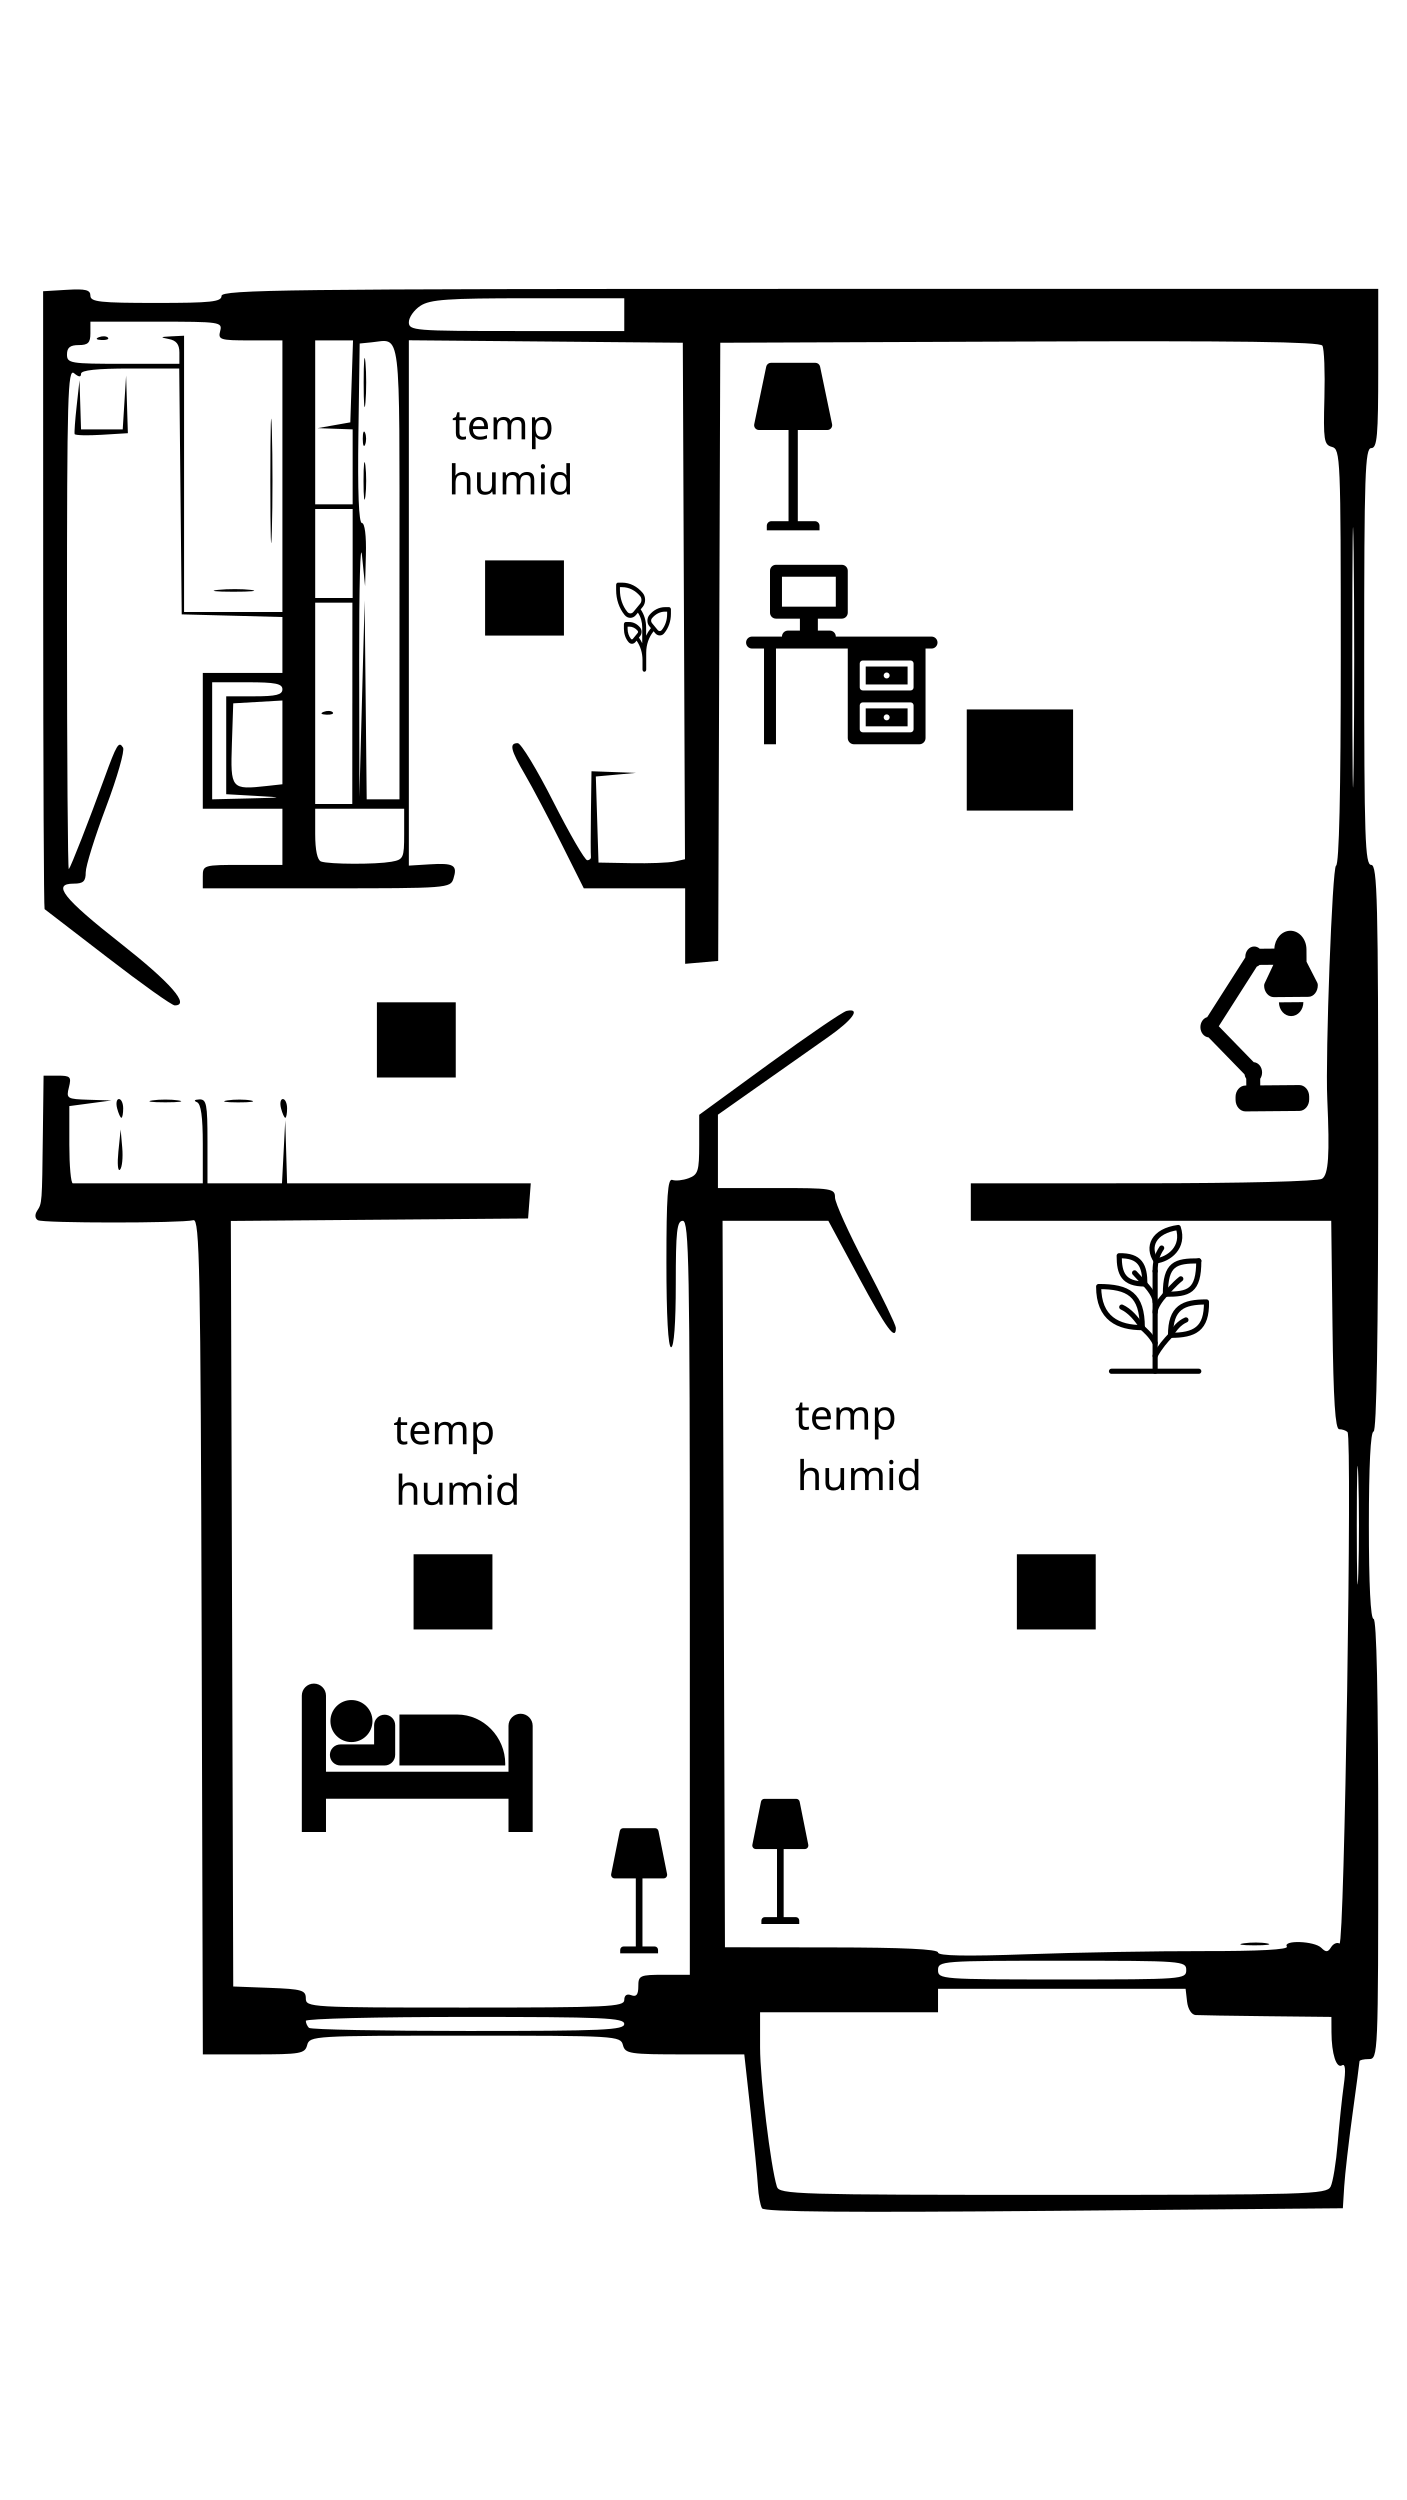
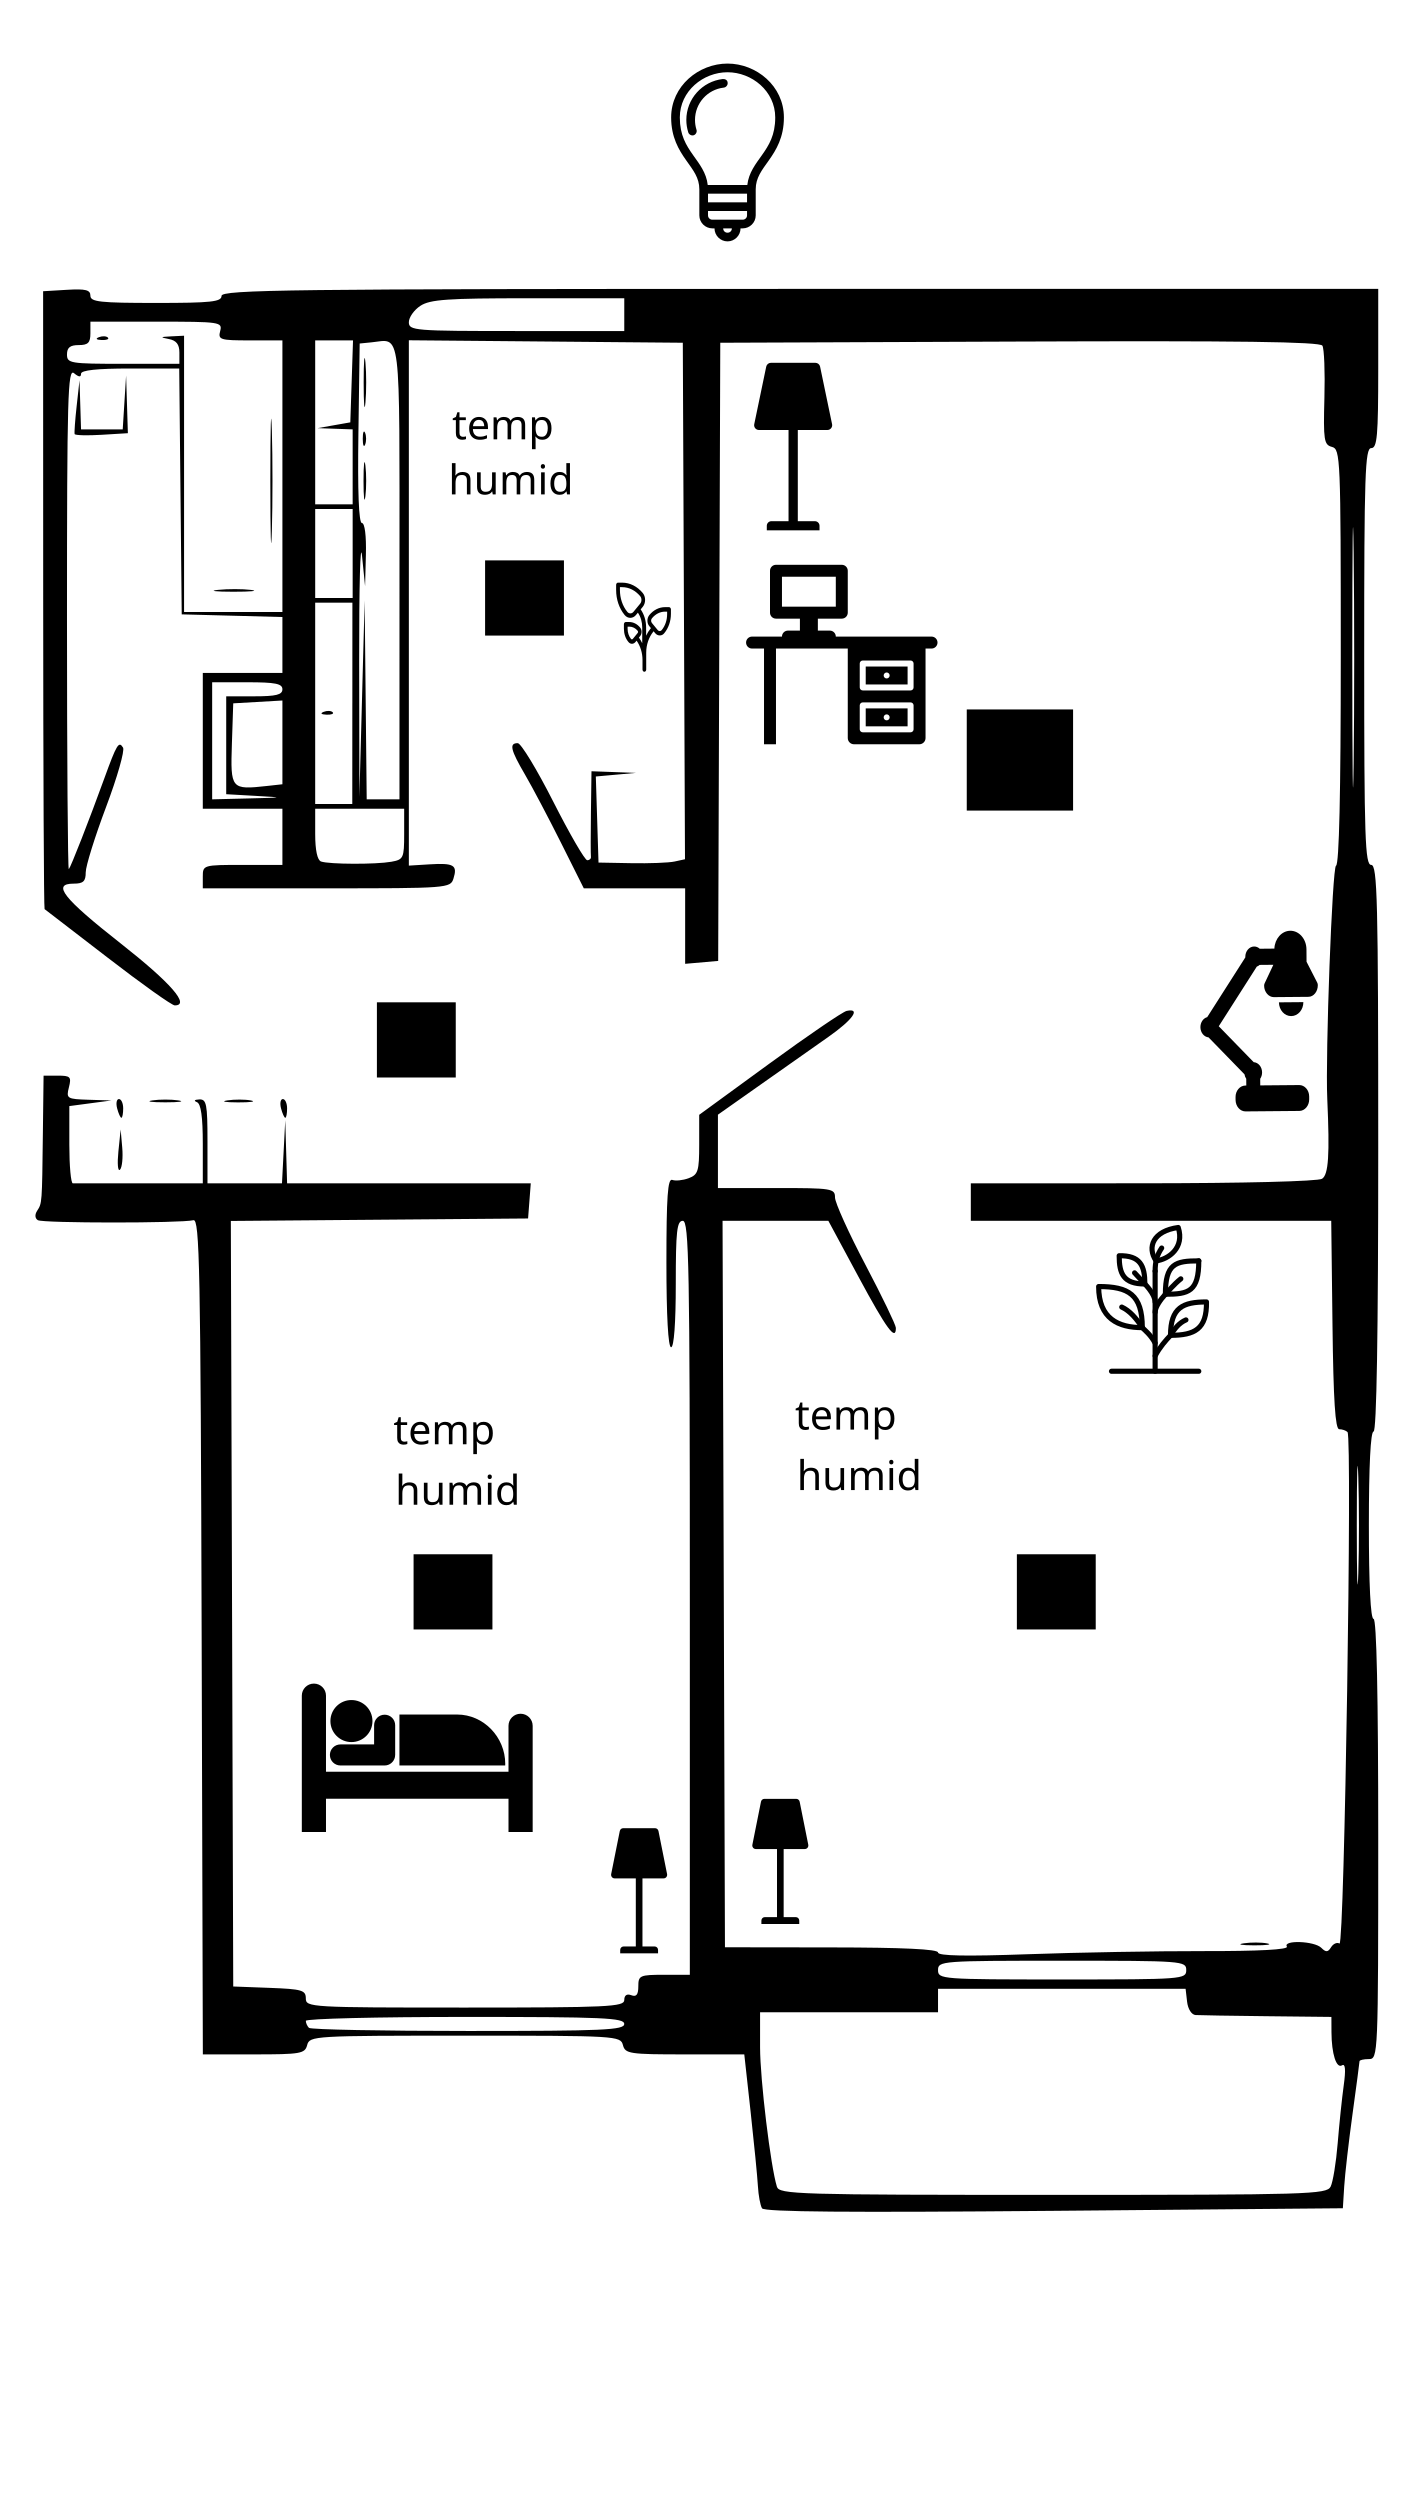
<svg xmlns="http://www.w3.org/2000/svg" width="1440" height="2559" viewBox="0 0 1440 2559" version="1.1" id="svg8">
  <defs id="defs2" />
  <g id="layer1" transform="translate(0,1697.2)">
    <path style="fill:#000000;stroke-width:4.794" d="m 780.024,563.232 c -1.772,-2.867 -3.674,-13.066 -4.225,-22.664 -0.551,-9.598 -3.915,-43.875 -7.475,-76.171 l -6.472,-58.721 H 700.987 c -56.834,0 -61.031,-0.634 -63.372,-9.587 -2.444,-9.344 -6.539,-9.587 -161.592,-9.587 -155.053,0 -159.148,0.243 -161.592,9.587 -2.313,8.846 -6.539,9.587 -54.651,9.587 h -52.144 l -1.225,-427.825 c -1.08,-377.476 -2.07,-427.615 -8.415,-426.045 -12.76,3.157 -154.142,3.118 -159.259,-0.036 -2.984,-1.845 -3.279,-5.651 -0.741,-9.587 5.101,-7.912 5.015,-6.749 5.896,-79.629 l 0.71,-58.723 h 14.472 c 13.043,0 14.175,1.183 11.464,11.984 -2.883,11.487 -2.042,12.014 20.281,12.704 l 23.289,0.719 -21.571,2.875 -21.571,2.875 v 39.547 c 0,21.751 1.618,39.547 3.595,39.547 1.977,0 32.716,0 68.308,0 h 64.713 v -40.346 c 0,-27.791 -1.864,-41.098 -5.992,-42.764 -3.579,-1.444 -2.615,-2.57 2.397,-2.796 7.396,-0.333 8.389,4.728 8.389,42.764 v 43.142 h 38.129 38.129 l 1.678,-32.356 1.678,-32.357 0.938,32.357 0.939,32.356 h 124.714 124.714 l -1.379,17.976 -1.379,17.976 -152.126,1.266 -152.126,1.266 1.227,391.806 1.227,391.806 37.15,1.4 c 33.212,1.252 37.15,2.395 37.15,10.785 0,9.134 4.363,9.386 162.981,9.386 146.499,0 162.981,-0.779 162.981,-7.703 0,-4.878 2.637,-6.691 7.19,-4.944 5.195,1.993 7.19,-0.525 7.19,-9.074 0,-11.148 1.527,-11.833 26.365,-11.833 h 26.365 V -61.688 c 0,-339.81 -0.859,-385.881 -7.19,-385.881 -6.036,0 -7.19,10.386 -7.19,64.713 0,39.946 -1.835,64.713 -4.794,64.713 -3.019,0 -4.794,-32.128 -4.794,-86.797 0,-67.457 1.335,-86.289 5.992,-84.517 3.296,1.254 10.845,0.476 16.777,-1.73 9.632,-3.58 10.785,-7.265 10.785,-34.447 v -30.438 l 71.829,-52.406 c 39.506,-28.823 75.098,-53.103 79.094,-53.956 14.926,-3.184 6.436,8.929 -18.587,26.519 -14.219,9.995 -45.496,32.017 -69.507,48.937 l -43.655,30.764 v 37.544 37.544 h 59.919 c 56.899,0 59.919,0.487 59.919,9.672 0,5.319 14.021,36.319 31.158,68.887 17.137,32.568 31.158,61.651 31.158,64.628 0,14.038 -9.611,0.913 -38.157,-52.112 l -30.966,-57.52 H 793.757 739.608 l 1.228,371.797 1.228,371.797 109.053,0.145 c 73.366,0.091 109.053,1.799 109.053,5.209 0,3.502 28.522,4.043 92.276,1.752 50.752,-1.825 131.75,-3.257 179.995,-3.183 56.377,0.091 86.677,-1.551 84.803,-4.585 -4.302,-6.961 28.181,-5.825 35.238,1.232 4.74,4.74 6.778,4.615 10.01,-0.614 2.232,-3.611 6.107,-5.3 8.611,-3.752 5.006,3.094 13.191,-518.596 8.214,-523.573 -1.598,-1.598 -5.423,-2.907 -8.499,-2.907 -4.054,0 -5.947,-29.327 -6.882,-106.657 l -1.29,-106.657 H 1178.187 993.727 v -19.174 -19.174 l 176.163,-0.072 c 102.573,-0.036 179.167,-1.971 183.353,-4.616 6.625,-4.185 7.942,-24.267 5.355,-81.594 -2.062,-45.685 5.123,-237.578 8.944,-238.851 3.208,-1.069 4.876,-74.282 4.876,-213.98 0,-203.869 -0.36,-212.449 -9.019,-214.713 -8.185,-2.14 -8.9,-6.795 -7.731,-50.285 0.708,-26.359 -0.223,-50.372 -2.071,-53.362 -2.461,-3.982 -85.358,-5.106 -309.842,-4.202 l -306.482,1.234 -1.069,316.374 -1.069,316.375 -16.908,1.488 -16.908,1.487 v -38.638 -38.638 h -51.875 -51.875 l -23.387,-46.737 c -12.863,-25.706 -29.426,-57.078 -36.806,-69.717 -14.824,-25.388 -16.383,-32.146 -7.414,-32.146 3.303,0 19.672,26.964 36.377,59.919 16.705,32.956 32.338,59.92 34.74,59.92 2.403,0 4.113,-1.618 3.801,-3.595 -0.312,-1.977 -0.312,-22.47 0,-45.539 l 0.567,-41.944 22.769,0.837 22.769,0.837 -20.549,1.844 -20.549,1.843 1.375,44.056 1.375,44.056 33.555,0.63 c 18.455,0.348 38.371,-0.417 44.258,-1.698 l 10.703,-2.328 -1.116,-264.345 -1.116,-264.345 -140.211,-1.27 -140.211,-1.27 v 268.873 268.874 l 21.415,-1.317 c 24.687,-1.518 28.608,0.846 24.238,14.612 -3.091,9.738 -5.834,9.948 -129.864,9.948 H 207.583 v -11.984 c 0,-11.843 0.48,-11.984 40.745,-11.984 h 40.745 v -28.761 -28.761 h -40.745 -40.745 v -69.507 -69.507 h 40.745 40.745 v -28.599 -28.599 l -51.531,-1.361 -51.531,-1.361 -1.277,-125.831 -1.277,-125.831 h -50.253 c -33.961,0 -50.253,1.745 -50.253,5.38 0,3.717 -2.222,3.536 -7.19,-0.587 -6.376,-5.292 -7.19,23.225 -7.19,251.873 0,141.813 0.833,256.942 1.85,255.844 2.089,-2.255 20.775,-50.022 36.287,-92.76 12.801,-35.267 14.9,-38.729 19.235,-31.716 1.895,3.065 -5.925,30.437 -17.377,60.826 -11.452,30.389 -20.821,60.467 -20.821,66.841 0,9.255 -2.485,11.589 -12.335,11.589 -22.562,0 -10.904,14.809 48.29,61.344 51.141,40.204 71.268,63.289 55.179,63.289 -2.973,0 -33.861,-21.983 -68.641,-48.852 -34.78,-26.868 -63.851,-49.233 -64.602,-49.7 -0.75,-0.466 -1.393,-142.962 -1.429,-316.657 l -0.072,-315.809 24.199,-1.449 c 19.299,-1.156 24.199,0.055 24.199,5.992 0,6.371 9.648,7.441 67.11,7.441 56.457,0 67.11,-1.141 67.11,-7.19 0,-6.353 68.974,-7.19 592.004,-7.19 h 592.004 v 81.491 c 0,69.24 -1.082,81.49 -7.19,81.49 -6.284,0 -7.19,26.897 -7.19,213.313 0,186.416 0.906,213.313 7.19,213.313 6.312,0 7.19,35.419 7.19,290.01 0,190.144 -1.651,290.01 -4.793,290.01 -3.036,0 -4.793,35.153 -4.793,95.871 0,60.718 1.757,95.871 4.793,95.871 3.128,0 4.793,78.295 4.793,225.297 0,222.101 -0.145,225.297 -9.587,225.297 -5.273,0 -9.587,1.004 -9.587,2.232 0,1.228 -3.21,25.495 -7.132,53.927 -3.923,28.433 -7.756,61.783 -8.518,74.113 l -1.386,22.417 -295.655,2.644 c -210.453,1.882 -296.583,1.141 -298.877,-2.57 z m 581.979,-22.139 c 2.367,-4.614 5.625,-24.567 7.241,-44.34 1.616,-19.773 4.409,-46.535 6.207,-59.47 2.206,-15.872 1.641,-22.513 -1.734,-20.427 -5.835,3.606 -10.728,-11.745 -10.821,-33.95 l -0.073,-15.579 -65.911,-0.73 c -36.251,-0.402 -69.147,-0.94 -73.102,-1.198 -4.126,-0.268 -7.837,-6.086 -8.707,-13.651 l -1.516,-13.182 H 1086.876 960.165 v 11.984 11.984 h -91.078 -91.077 v 35.983 c 0,32.574 10.769,121.724 17.224,142.577 2.434,7.864 20.111,8.389 282.527,8.389 261.766,0 280.211,-0.544 284.235,-8.389 z M 639.004,374.517 c 0,-6.25 -21.305,-7.19 -162.981,-7.19 -89.639,0 -162.981,1.797 -162.981,3.995 0,2.197 1.439,5.433 3.196,7.19 1.757,1.757 75.099,3.196 162.981,3.196 138.835,0 159.785,-0.942 159.785,-7.19 z M 1214.23,319.391 c 0,-9.346 -3.196,-9.587 -127.029,-9.587 -123.833,0 -127.029,0.241 -127.029,9.587 0,9.346 3.196,9.587 127.029,9.587 123.834,0 127.029,-0.241 127.029,-9.587 z m 176.143,-504.521 c -0.855,-27.024 -1.553,-4.913 -1.553,49.134 0,54.047 0.699,76.158 1.553,49.134 0.855,-27.024 0.855,-71.244 0,-98.268 z M 400.524,-815.096 c 12.471,-2.22 13.182,-3.749 13.182,-28.33 v -25.984 h -45.539 -45.539 v 25.965 c 0,16.45 2.196,26.739 5.992,28.077 8.321,2.933 55.943,3.113 71.903,0.272 z M 1385.596,-1131.53 c -0.761,-60.159 -1.384,-12.311 -1.386,106.329 -10e-4,118.641 0.621,167.862 1.384,109.381 0.763,-58.481 0.763,-155.551 0,-215.71 z m -1024.931,154.265 0.054,-103.061 h -19.049 -19.049 v 103.061 103.062 h 18.987 18.987 l 0.054,-103.062 z m -29.348,8.709 c 3.46,-1.384 7.595,-1.214 9.188,0.379 1.593,1.592 -1.237,2.726 -6.291,2.518 -5.584,-0.23 -6.72,-1.366 -2.896,-2.896 z m -69.806,86.01 -29.96,-1.701 v -50.104 -50.104 h 28.761 c 22.37,0 28.761,-1.598 28.761,-7.191 0,-5.752 -7.19,-7.19 -35.952,-7.19 h -35.952 v 59.92 59.919 l 37.15,-0.924 c 36.713,-0.913 36.797,-0.944 7.19,-2.626 z m 147.402,-228.615 c 0,-255.937 2.106,-238.683 -28.761,-235.612 l -11.984,1.192 -1.303,91.882 c -0.853,60.203 0.386,91.882 3.595,91.882 2.932,0 4.565,12.985 4.07,32.356 l -0.828,32.357 -3.139,-31.158 c -1.727,-17.137 -3.038,31.398 -2.915,107.855 l 0.223,139.013 2.691,-100.665 2.691,-100.665 1.051,101.863 1.051,101.863 h 16.777 16.777 z m -36.814,-93.797 c 0,-17.137 0.87,-24.148 1.933,-15.579 1.063,8.569 1.063,22.59 0,31.158 -1.063,8.568 -1.933,1.558 -1.933,-15.579 z m -0.777,-43.142 c 0,-6.591 1.087,-9.287 2.418,-5.992 1.33,3.296 1.33,8.688 0,11.984 -1.33,3.296 -2.418,0.6 -2.418,-5.992 z m 0.919,-57.523 c 0,-22.41 0.826,-31.578 1.835,-20.373 1.009,11.205 1.009,29.54 0,40.745 -1.009,11.205 -1.835,2.037 -1.835,-20.373 z m -83.165,368.329 v -42.868 l -25.166,1.449 -25.166,1.449 -1.381,41.587 c -1.536,46.29 -0.881,47.068 36.133,42.975 l 15.579,-1.723 z m 0,-272.458 v -139.013 h -33.106 c -30.746,0 -32.927,-0.683 -30.599,-9.587 2.42,-9.253 0.145,-9.587 -65.162,-9.587 H 92.539 v 11.984 c 0,9.587 -2.397,11.984 -11.984,11.984 -8.788,0 -11.984,2.557 -11.984,9.587 0,9.054 3.196,9.587 57.523,9.587 h 57.523 v -11.65 c 0,-8.271 -3.129,-12.253 -10.785,-13.728 -9.247,-1.781 -8.906,-2.171 2.397,-2.73 l 13.182,-0.652 v 141.41 141.41 h 50.332 50.332 z m -65.804,116.34 c 9.946,-1.038 25.045,-1.02 33.555,0.036 8.51,1.058 0.373,1.908 -18.083,1.887 -18.455,-0.016 -25.418,-0.888 -15.472,-1.925 z m 53.46,-111.547 c 0,-56.684 0.694,-79.873 1.54,-51.531 0.848,28.342 0.848,74.719 0,103.061 -0.848,28.342 -1.54,5.153 -1.54,-51.531 z m -175.503,-147.081 c 3.46,-1.384 7.595,-1.214 9.188,0.379 1.593,1.593 -1.239,2.726 -6.292,2.518 -5.584,-0.23 -6.72,-1.366 -2.896,-2.896 z m 259.751,221.381 v -45.539 h -19.174 -19.174 v 45.539 45.539 h 19.174 19.174 z m 0,-88.681 v -38.349 l -17.976,-0.63 -17.976,-0.63 16.777,-2.964 16.777,-2.964 1.384,-41.944 1.384,-41.944 h -19.361 -19.361 v 83.887 83.887 h 19.174 19.174 z m 278.026,-155.79 v -16.777 h -98.437 c -82.542,0 -100.344,1.25 -110.252,7.742 -6.499,4.258 -11.815,11.808 -11.815,16.777 0,8.59 5.438,9.036 110.252,9.036 H 639.004 Z M 1273.018,291.984 c 7.287,-1.102 18.072,-1.073 23.968,0.072 5.896,1.138 -0.073,2.039 -13.248,2.003 -13.182,-0.036 -18.006,-0.968 -10.72,-2.069 z m -1151.835,-810.489 2.312,-22.547 1.627,18.607 c 0.895,10.234 -0.145,20.38 -2.312,22.547 -2.166,2.166 -2.899,-6.207 -1.627,-18.607 z m -1.27,-44.118 c -1.379,-5.273 -0.553,-9.587 1.838,-9.587 2.39,0 4.345,4.314 4.345,9.587 0,5.273 -0.826,9.587 -1.838,9.587 -1.011,0 -2.966,-4.314 -4.345,-9.587 z m 167.774,0 c -1.379,-5.273 -0.553,-9.587 1.838,-9.587 2.39,0 4.345,4.314 4.345,9.587 0,5.273 -0.826,9.587 -1.838,9.587 -1.011,0 -2.966,-4.314 -4.345,-9.587 z m -131.632,-8.227 c 7.25,-1.098 19.114,-1.098 26.365,0 7.25,1.098 1.319,1.997 -13.182,1.997 -14.5,0 -20.432,-0.899 -13.182,-1.997 z m 76.763,-0.005 c 7.286,-1.102 18.072,-1.073 23.968,0.072 5.896,1.138 -0.072,2.039 -13.248,2.003 -13.182,-0.036 -18.006,-0.967 -10.72,-2.069 z M 76.397,-1252.894 c -0.458,-1.319 0.478,-14.261 2.08,-28.761 l 2.913,-26.364 0.781,25.166 0.781,25.166 h 21.332 21.332 l 1.73,-27.563 1.73,-27.563 0.906,29.516 0.906,29.516 -26.829,1.641 c -14.756,0.904 -27.204,0.564 -27.662,-0.755 z" id="path3702" />
    <rect id="light.pc_room_panel_2" width="108.834" height="103.525" x="989.573" y="-971.011" style="stroke-width:2.628" />
    <text xml:space="preserve" style="font-style:normal;font-weight:normal;font-size:105.112px;line-height:1.25;font-family:sans-serif;letter-spacing:0px;word-spacing:0px;fill:#000000;fill-opacity:1;stroke:none;stroke-width:2.628" x="462.754" y="-1247.467" id="sensor.kitchen_temperature">
      <tspan id="tspan3710" x="462.754" y="-1247.467" style="font-size:42.045px;stroke-width:2.628">temp</tspan>
    </text>
    <rect id="light.kitchen_panel" width="80.711" height="76.957" x="496.54" y="-1123.584" style="stroke-width:2.508" />
    <text xml:space="preserve" style="font-style:normal;font-weight:normal;font-size:42.045px;line-height:1.25;font-family:sans-serif;letter-spacing:0px;word-spacing:0px;fill:#000000;fill-opacity:1;stroke:none;stroke-width:2.628" x="459" y="-1191.157" id="sensor.kitchen_humidity">
      <tspan id="tspan3716" x="459" y="-1191.157" style="stroke-width:2.628">humid</tspan>
    </text>
    <rect style="stroke-width:2.508" y="-106.249" x="1040.871" height="76.957" width="80.711" id="light.living_room_panel" />
    <rect id="light.bedroom_panel" width="80.711" height="76.957" x="423.337" y="-106.249" style="stroke-width:2.508" />
    <g id="light.plants" transform="matrix(2.627803,0,0,2.627803,1121.951,-443.3604)" style="fill:none;fill-rule:evenodd;stroke:none;stroke-width:1;stroke-linecap:round;stroke-linejoin:round">
      <g id="g3760" transform="translate(-487,-644)" style="stroke:#000000;stroke-width:2">
        <g id="g3758" transform="translate(488,645)">
          <path id="path3728" d="M 5,56 H 39" />
          <path id="path3730" d="m 22,56 v -39" />
          <path id="path3732" d="m 17,39 c 1.067,1.138 3.094,2.563 5,6" />
          <path id="path3734" d="m 17,39 c 0,-12.954 -5.435,-16 -17,-16 0,12.505 7.642,16 17,16 z" />
          <path id="path3736" d="m 17,39 c -2.396,-3.75 -5,-6.625 -8,-8" />
          <path id="path3738" d="m 28,42 c -1.875,2 -4.156,4.53 -6,8" />
          <path id="path3740" d="m 28,42 c 0,-10.888 4.9,-13 14,-13 0.171,10.555 -4.575,13 -14,13 z" />
          <path id="path3742" d="m 28,42 c 1.594,-2.656 3.344,-4.844 6,-6" />
          <path id="path3744" d="m 22,17 c 0.029,-3.777 0.678,-6.159 2.55,-9" />
          <path id="path3746" d="m 31,2e-4 c 2.547,7.859 -3.741,12.403 -8.625,13 C 18.741,7.602 21.25,1.328 31,2e-4" />
          <path id="path3748" d="m 18,22 c -8.375,0 -10,-4 -10,-11 8.119,-0.132 10,3.75 10,11 z" />
          <path id="path3750" d="m 14,17.667 4,4.333 c 0,0 4,4 4,7" />
          <path id="path3752" d="m 22,33 c 0,-1.944 2.035,-4.868 4,-7 0.752,-0.816 3.531,-4.063 6,-6" />
          <path id="path3754" d="m 39,13 c 0,11.962 -3.882,13 -13,13" />
          <path id="path3756" d="m 26,26 c 0,-11.962 3.882,-13 13,-13" />
        </g>
      </g>
    </g>
    <g id="light.living_room_sofa" data-name="Ebene 2" transform="matrix(0.9727232,0,0,1.011742,770.0519,144.1051)">
      <g id="g3794">
        <path id="path3792" d="M 33,50.77 H 55.35 A 3.63,3.63 0 0 0 58.9,46.4 L 49.84,2.89 A 3.64,3.64 0 0 0 46.29,0 H 12.7 A 3.64,3.64 0 0 0 9.14,2.89 L 0.08,46.4 a 3.63,3.63 0 0 0 3.55,4.37 H 26 v 68.9 H 13.07 a 3.5,3.5 0 0 0 -3.5,3.5 v 3.43 h 39.84 v -3.43 a 3.5,3.5 0 0 0 -3.5,-3.5 H 33 Z" />
      </g>
    </g>
    <g transform="matrix(0.9727232,0,0,1.011742,625.5227,174.1371)" data-name="Ebene 2" id="light.bedroom_corner">
      <g id="g3811">
        <path d="M 33,50.77 H 55.35 A 3.63,3.63 0 0 0 58.9,46.4 L 49.84,2.89 A 3.64,3.64 0 0 0 46.29,0 H 12.7 A 3.64,3.64 0 0 0 9.14,2.89 L 0.08,46.4 a 3.63,3.63 0 0 0 3.55,4.37 H 26 v 68.9 H 13.07 a 3.5,3.5 0 0 0 -3.5,3.5 v 3.43 h 39.84 v -3.43 a 3.5,3.5 0 0 0 -3.5,-3.5 H 33 Z" id="path3809" />
      </g>
    </g>
    <g id="light.tradfri_bulb_e27_ws_opal_980lm_4" transform="matrix(0.3571896,-0.00316246,0.00272937,0.4138662,1194.558,-757.1022)">
      <path id="path3815" d="m 430.866,168.246 c 0,-2.213 -0.587,-4.386 -1.702,-6.297 L 399,110.227 V 79.582 c 0,-25.578 -20.635,-46.387 -46,-46.387 -24.505,0 -44.591,19.424 -45.925,43.805 h -42.019 c -4.369,-3.536 -9.93,-5.658 -15.988,-5.658 -14.047,0 -25.435,11.389 -25.435,25.436 0,0.435 0.011,0.867 0.033,1.297 l -110.34,146.926 c -11.28,2.604 -19.692,12.706 -19.692,24.776 0,13.273 10.169,24.167 23.141,25.328 l 102.256,92.123 c 0.734,4.158 2.477,7.967 4.97,11.166 V 415 h -2.552 C 205.762,415 193,427.674 193,443.252 v 7.104 C 193,466.15 205.762,479 221.448,479 H 375.552 C 391.238,479 404,466.15 404,450.355 v -7.104 C 404,427.674 391.238,415 375.552,415 H 264 v -16.431 c 3.442,-4.339 5.504,-9.823 5.504,-15.792 0,-13.506 -10.528,-24.548 -23.825,-25.379 L 146.227,267.8 256.363,121.146 c 2.974,-0.89 5.719,-2.307 8.126,-4.146 h 39.325 l -25.26,45.515 c -1.03,1.855 -1.57,3.943 -1.57,6.065 0,15.405 12.689,28.42 27.708,28.42 h 99.116 c 14.92,0 27.058,-12.899 27.058,-28.754 z" />
      <path id="path3817" d="m 389.126,210 c 0,0 0.001,-0.042 0.002,-0.091 -10e-4,0.03 -0.003,0.061 -0.002,0.091 z" />
      <path id="path3819" d="m 389.128,209.909 c 0,-0.056 0.004,-0.11 0.004,-0.166 0,-0.053 -0.003,0.072 -0.004,0.166 z" />
      <path id="path3821" d="m 319,209.617 c 0,-0.041 0,-0.062 0,-0.041 0,0.014 0,0.028 0,0.041 z" />
      <path id="path3823" d="m 319.077,210 h 0.005 c -10e-4,-0.128 -0.01,-0.255 -0.01,-0.383 0.002,0.112 0.005,0.383 0.005,0.383 z" />
      <path id="path3825" d="m 354.102,244.273 c 19.261,0 34.885,-15.049 35.023,-34.273 h -70.043 c 0.228,19.146 15.815,34.273 35.02,34.273 z" />
    </g>
    <path id="light.kitchen_grower" d="m 684.766,-1075.74 h -3.979 c -6.063,0 -11.842,2.887 -16.105,8.083 -1.232,1.501 -1.99,3.58 -1.99,5.774 0,2.194 0.663,4.157 1.99,5.658 l 1.611,1.963 -0.284,0.346 c -1.8,2.194 -3.411,4.734 -4.642,7.39 v -8.43 c 0,-6.813 -1.989,-13.395 -5.59,-18.475 l 2.179,-2.656 c 1.516,-1.848 2.368,-4.388 2.368,-7.044 0,-2.656 -0.853,-5.196 -2.368,-7.044 -5.684,-6.813 -13.169,-10.623 -21.127,-10.623 h -4.263 c -1.042,0 -1.895,1.039 -1.895,2.309 v 5.196 c 0,9.7 3.126,18.822 8.716,25.635 1.611,1.963 3.695,2.887 5.779,2.887 2.084,0 4.168,-0.924 5.779,-2.887 l 1.989,-2.425 c 2.937,4.272 4.453,9.584 4.453,15.242 v 16.05 c -0.947,-2.078 -2.084,-3.926 -3.411,-5.774 l 1.232,-1.501 c 0.947,-1.155 1.516,-2.656 1.516,-4.388 0,-1.732 -0.568,-3.233 -1.516,-4.388 -3.032,-3.695 -7.011,-5.658 -11.179,-5.658 h -3.505 c -1.042,0 -1.895,1.039 -1.895,2.309 v 4.503 c 0,5.196 1.611,10.046 4.642,13.626 0.947,1.155 2.179,1.848 3.6,1.848 1.326,0 2.653,-0.693 3.6,-1.848 l 1.137,-1.386 c 3.884,5.543 6.063,12.471 6.063,19.861 v 9.7 c 0,1.27 0.853,2.309 1.895,2.309 1.042,0 1.895,-1.039 1.895,-2.309 v -9.469 -7.737 c 0,-8.198 2.653,-15.819 7.295,-21.593 l 0.284,-0.346 1.611,1.963 c 1.232,1.501 2.937,2.31 4.737,2.31 1.8,0 3.411,-0.808 4.642,-2.425 4.263,-5.196 6.726,-12.24 6.726,-19.63 v -4.85 c -0.095,-1.039 -0.947,-2.078 -1.989,-2.078 z m -36.379,4.85 c -1.705,2.079 -4.547,2.079 -6.253,0 -4.926,-6.004 -7.579,-13.972 -7.579,-22.401 v -2.887 h 2.368 c 6.916,0 13.453,3.349 18.379,9.238 1.705,2.079 1.705,5.543 0,7.621 z m -2.463,27.713 c -2.274,-2.771 -3.505,-6.466 -3.505,-10.392 v -2.194 h 1.8 c 3.221,0 6.253,1.501 8.526,4.272 0.474,0.577 0.474,1.617 0,2.194 l -5.021,6.12 c -0.474,0.577 -1.326,0.577 -1.8,0 z m 36.948,-25.404 c 0,6.235 -1.989,12.009 -5.59,16.397 -1.042,1.27 -2.937,1.27 -3.979,0 l -5.969,-7.275 c -0.568,-0.693 -0.853,-1.501 -0.853,-2.425 0,-0.924 0.284,-1.848 0.853,-2.425 3.6,-4.388 8.337,-6.813 13.453,-6.813 h 2.084 z" style="stroke-width:1.046" />
    <rect style="stroke-width:2.508" y="-671.227" x="385.797" height="76.957" width="80.711" id="light.hallway_panel" />
    <g id="light.pc_room_monitors_2" data-name="Ebene 2" transform="matrix(1.354665,0,0,1.354665,771.9275,-1325.83)">
      <g id="g3863">
        <path id="path3861" d="M 33,50.77 H 55.35 A 3.63,3.63 0 0 0 58.9,46.4 L 49.84,2.89 A 3.64,3.64 0 0 0 46.29,0 H 12.7 A 3.64,3.64 0 0 0 9.14,2.89 L 0.08,46.4 a 3.63,3.63 0 0 0 3.55,4.37 H 26 v 68.9 H 13.07 a 3.5,3.5 0 0 0 -3.5,3.5 v 3.43 h 39.84 v -3.43 a 3.5,3.5 0 0 0 -3.5,-3.5 H 33 Z" />
      </g>
    </g>
    <g id="light.desk_leds" transform="matrix(6.123718,0,0,6.123718,763.6756,-1119.072)">
      <path id="path3878" d="M 31,12 H 15 c 0,-0.553 -0.448,-1 -1,-1 H 12 V 9 h 4 c 0.552,0 1,-0.447 1,-1 V 1 C 17,0.447 16.552,0 16,0 H 5 C 4.448,0 4,0.447 4,1 v 7 c 0,0.553 0.448,1 1,1 h 4 v 2 H 7 C 6.448,11 6,11.447 6,12 H 1 c -0.553,0 -1,0.447 -1,1 0,0.553 0.447,1 1,1 H 3 V 30 H 5 V 14 H 17 V 28.959 C 17,29.534 17.467,30 18.041,30 H 28.959 C 29.533,30 30,29.534 30,28.959 V 14 h 1 c 0.553,0 1,-0.447 1,-1 0,-0.553 -0.447,-1 -1,-1 z M 6,2 h 9 V 7 H 6 Z m 22,25.5 c 0,0.276 -0.225,0.5 -0.5,0.5 h -8 C 19.225,28 19,27.776 19,27.5 v -4 C 19,23.224 19.225,23 19.5,23 h 8 c 0.275,0 0.5,0.224 0.5,0.5 z m 0,-7 c 0,0.276 -0.225,0.5 -0.5,0.5 h -8 C 19.225,21 19,20.776 19,20.5 v -4 C 19,16.224 19.225,16 19.5,16 h 8 c 0.275,0 0.5,0.224 0.5,0.5 z" />
      <path id="path3880" d="m 20,27 h 7 v -3 h -7 z m 3.5,-2 C 23.775,25 24,25.224 24,25.5 24,25.776 23.775,26 23.5,26 23.225,26 23,25.776 23,25.5 23,25.224 23.225,25 23.5,25 Z" />
      <path id="path3882" d="m 20,20 h 7 v -3 h -7 z m 3.5,-2 C 23.775,18 24,18.224 24,18.5 24,18.776 23.775,19 23.5,19 23.225,19 23,18.776 23,18.5 23,18.224 23.225,18 23.5,18 Z" />
    </g>
    <text xml:space="preserve" style="font-style:normal;font-weight:normal;font-size:105.112px;line-height:1.25;font-family:sans-serif;letter-spacing:0px;word-spacing:0px;fill:#000000;fill-opacity:1;stroke:none;stroke-width:2.628" x="813.753" y="-233.886" id="sensor.living_room_temperature">
      <tspan id="tspan3898" x="813.753" y="-233.886" style="font-size:42.045px;stroke-width:2.628">temp</tspan>
    </text>
    <text xml:space="preserve" style="font-style:normal;font-weight:normal;font-size:42.045px;line-height:1.25;font-family:sans-serif;letter-spacing:0px;word-spacing:0px;fill:#000000;fill-opacity:1;stroke:none;stroke-width:2.628" x="815.63" y="-171.944" id="sensor.living_room_humidity">
      <tspan id="tspan3902" x="815.63" y="-171.944" style="stroke-width:2.628">humid</tspan>
    </text>
    <text id="sensor.bedroom_temperature" y="-218.87" x="402.69" style="font-style:normal;font-weight:normal;font-size:105.112px;line-height:1.25;font-family:sans-serif;letter-spacing:0px;word-spacing:0px;fill:#000000;fill-opacity:1;stroke:none;stroke-width:2.628" xml:space="preserve">
      <tspan style="font-size:42.045px;stroke-width:2.628" y="-218.87" x="402.69" id="tspan3906">temp</tspan>
    </text>
    <text id="sensor.bedroom_humidity" y="-156.928" x="404.567" style="font-style:normal;font-weight:normal;font-size:42.045px;line-height:1.25;font-family:sans-serif;letter-spacing:0px;word-spacing:0px;fill:#000000;fill-opacity:1;stroke:none;stroke-width:2.628" xml:space="preserve">
      <tspan y="-156.928" x="404.567" id="tspan3910" style="stroke-width:2.628">humid</tspan>
    </text>
    <g id="light.bed_leds" transform="matrix(2.627803,0,0,2.627803,295.701,-29.29233)">
      <path id="path3914" d="m 24.364,43.872 c 4.527,0 8.192,-3.668 8.192,-8.188 0,-4.524 -3.665,-8.189 -8.192,-8.189 -4.521,0 -8.186,3.665 -8.186,8.189 10e-4,4.52 3.666,8.188 8.186,8.188 z" />
      <path id="path3916" d="m 20.075,52.985 h 17.218 c 1.98,0 3.633,-1.406 4.018,-3.277 0.057,-0.275 0.091,-0.563 0.091,-0.856 V 37.308 c 0,-2.265 -1.837,-4.102 -4.103,-4.102 -2.265,0 -4.102,1.837 -4.102,4.102 v 7.477 H 20.075 c -2.266,0 -4.1,1.837 -4.1,4.103 0.001,2.263 1.835,4.097 4.1,4.097 z" />
      <path id="path3918" d="M 84.276,52.329 C 84.276,41.981 75.891,33.14 65.544,33.14 h -22.48 v 19.846 h 41.194 c 0.013,-0.219 0.018,-0.435 0.018,-0.657 z" />
      <path id="path3920" d="m 90.25,32.834 c -2.6,0 -4.705,2.108 -4.705,4.708 V 55.416 H 14.454 V 25.798 c 0,-2.603 -2.105,-4.708 -4.708,-4.708 -2.6,0 -4.708,2.105 -4.708,4.708 V 78.91 h 9.416 V 65.947 H 85.545 V 78.91 h 9.417 V 37.542 c 0,-2.6 -2.112,-4.708 -4.712,-4.708 z" />
    </g>
+     <g id="group.non_automatic_lights" transform="matrix(2.219512,0,0,2.219512,633.7201,-3765.879)">
+       <path id="path3937" overflow="visible" display="inline" visibility="visible" marker="none" d="m 50,961.362 c -13.23,0 -26,10.285 -26,24.844 0,9.181 3.574,15.016 6.875,19.688 3.301,4.672 6.125,8.104 6.125,13.469 v 12 c 0,3.394 2.814,6 6,6 h 1 c 0,3.289 2.711,6 6,6 3.289,0 6,-2.711 6,-6 h 1 c 3.186,0 6,-2.606 6,-6 v -12 c 0,-5.365 2.824,-8.797 6.125,-13.469 C 72.426,1001.222 76,995.387 76,986.206 76,971.647 63.23,961.362 50,961.362 Z m 0,4 c 11.161,0 22,8.638 22,20.844 0,8.183 -2.926,12.849 -6.125,17.375 -2.872,4.064 -6.115,8.087 -6.75,13.781 h -18.25 c -0.635,-5.694 -3.878,-9.717 -6.75,-13.781 C 30.926,999.055 28,994.389 28,986.206 28,974 38.839,965.362 50,965.362 Z m -2.219,3.125 C 38.339,969.588 31,977.645 31,987.362 c 0,1.942 0.301,3.797 0.844,5.562 0.224,1.085 1.471,1.822 2.531,1.5 1.06,-0.322 1.698,-1.63 1.281,-2.656 C 35.228,990.374 35,988.898 35,987.362 c 0,-7.713 5.759,-14.036 13.219,-14.906 1.047,-0.082 1.925,-1.109 1.844,-2.156 -0.033,-1.378 -1.202,-1.889 -2.281,-1.812 z M 41,1021.362 h 18 v 4 H 41 Z m 0,8 h 18 v 2 c 0,1.202 -0.965,2 -2,2 H 43 c -1.035,0 -2,-0.798 -2,-2 z m 7,8 h 4 c 0,1.143 -0.857,2 -2,2 -1.143,0 -2,-0.857 -2,-2 z" style="color:#000000;text-indent:0;text-transform:none;direction:ltr;baseline-shift:baseline;display:inline;overflow:visible;visibility:visible;fill:#000000;fill-opacity:1;enable-background:accumulate" />
+     </g>
  </g>
</svg>
